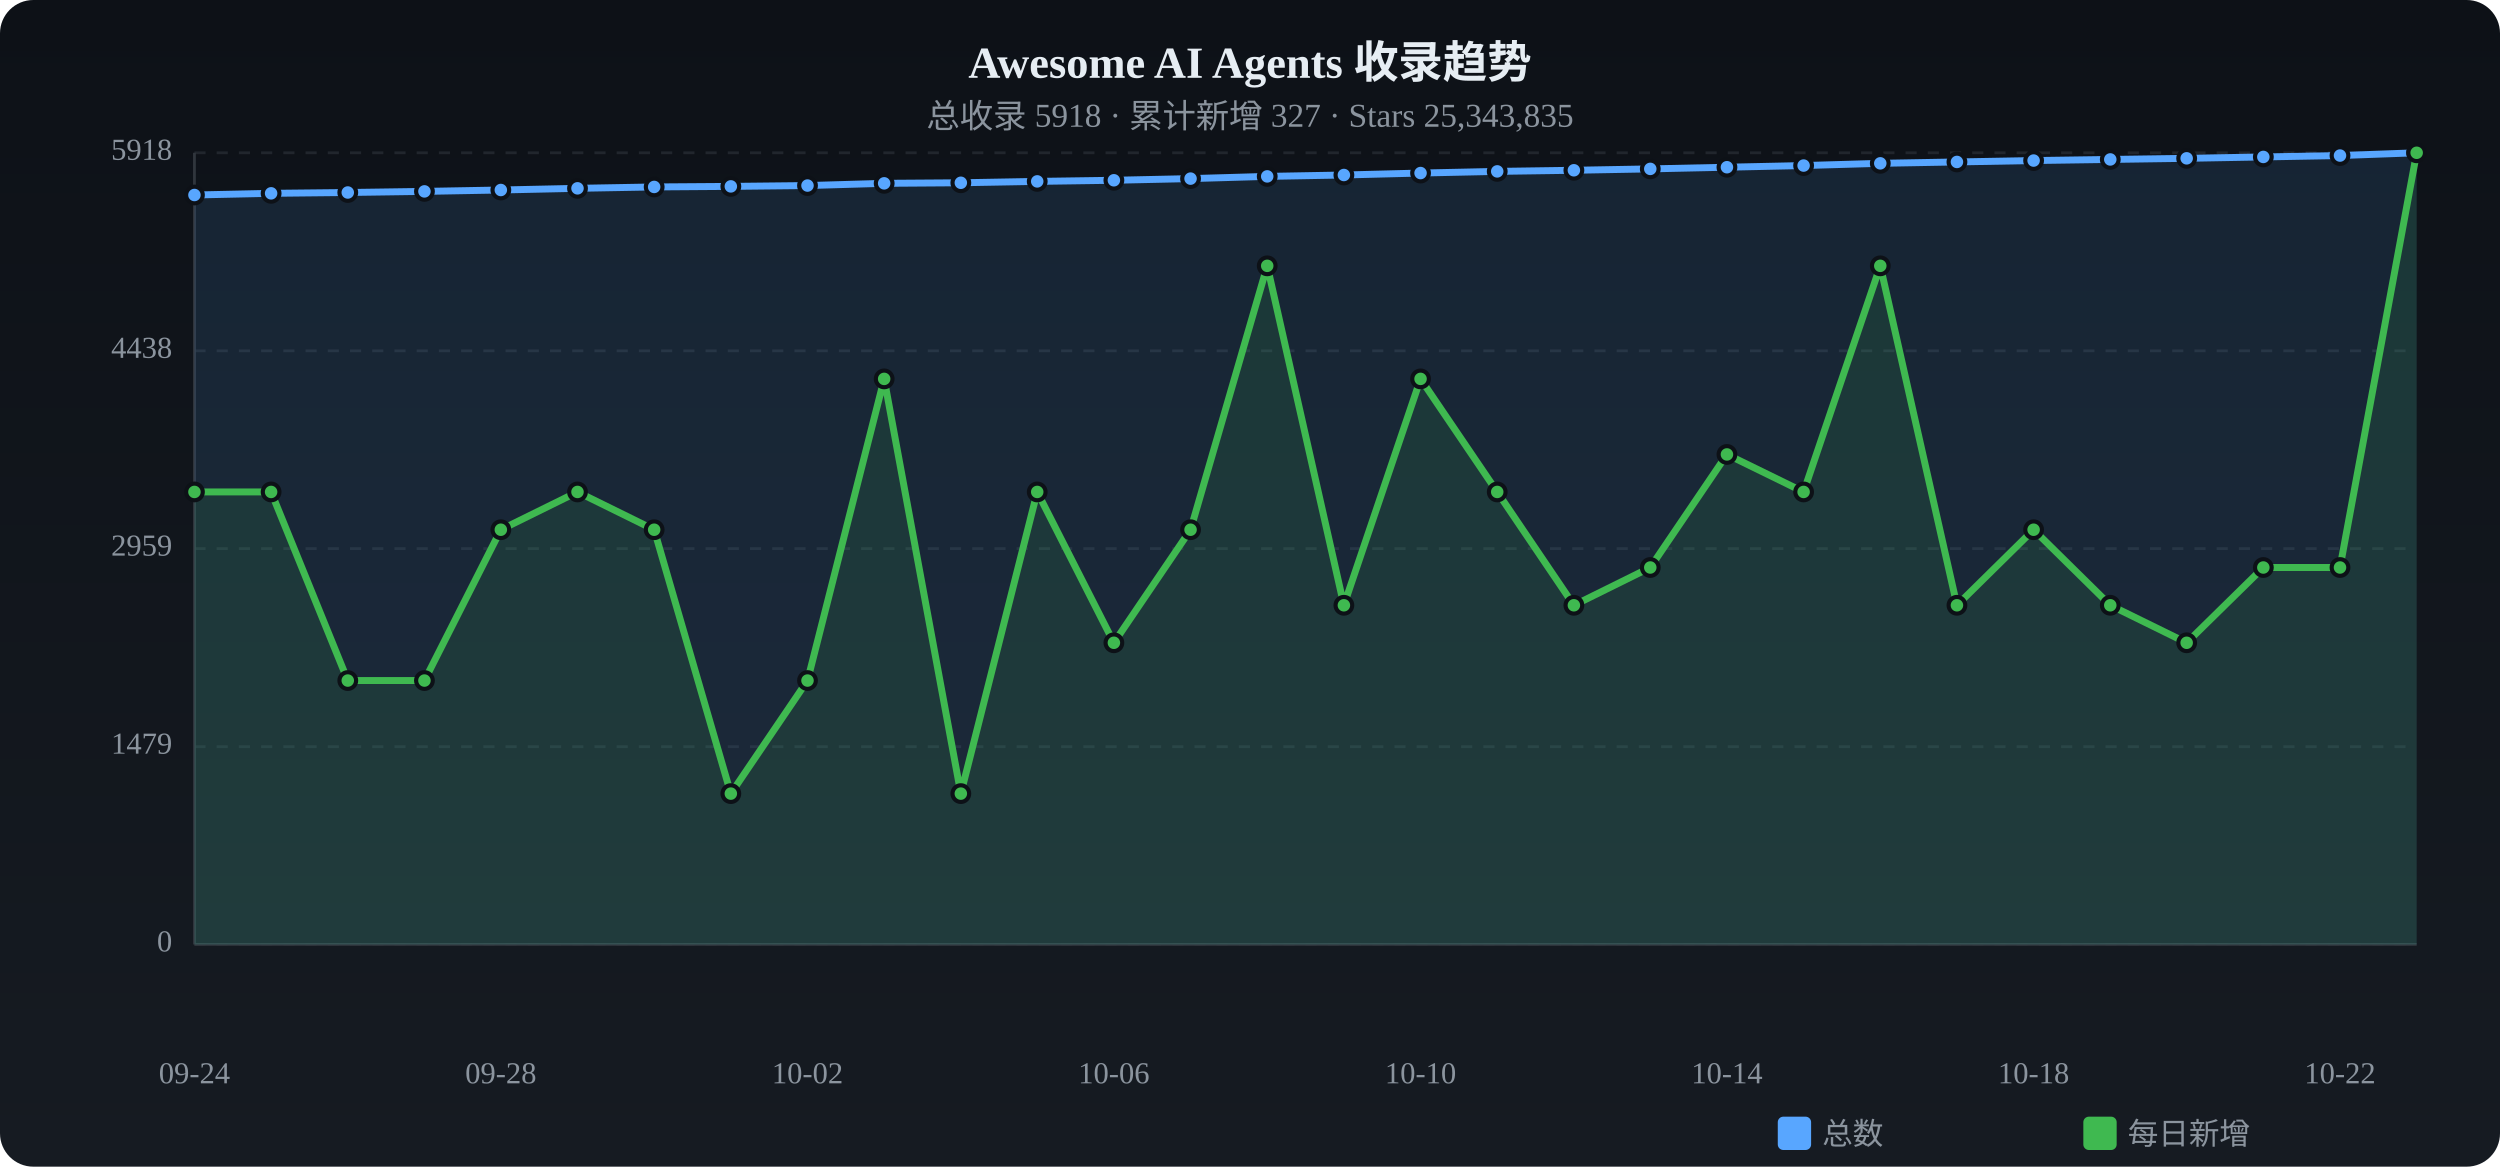
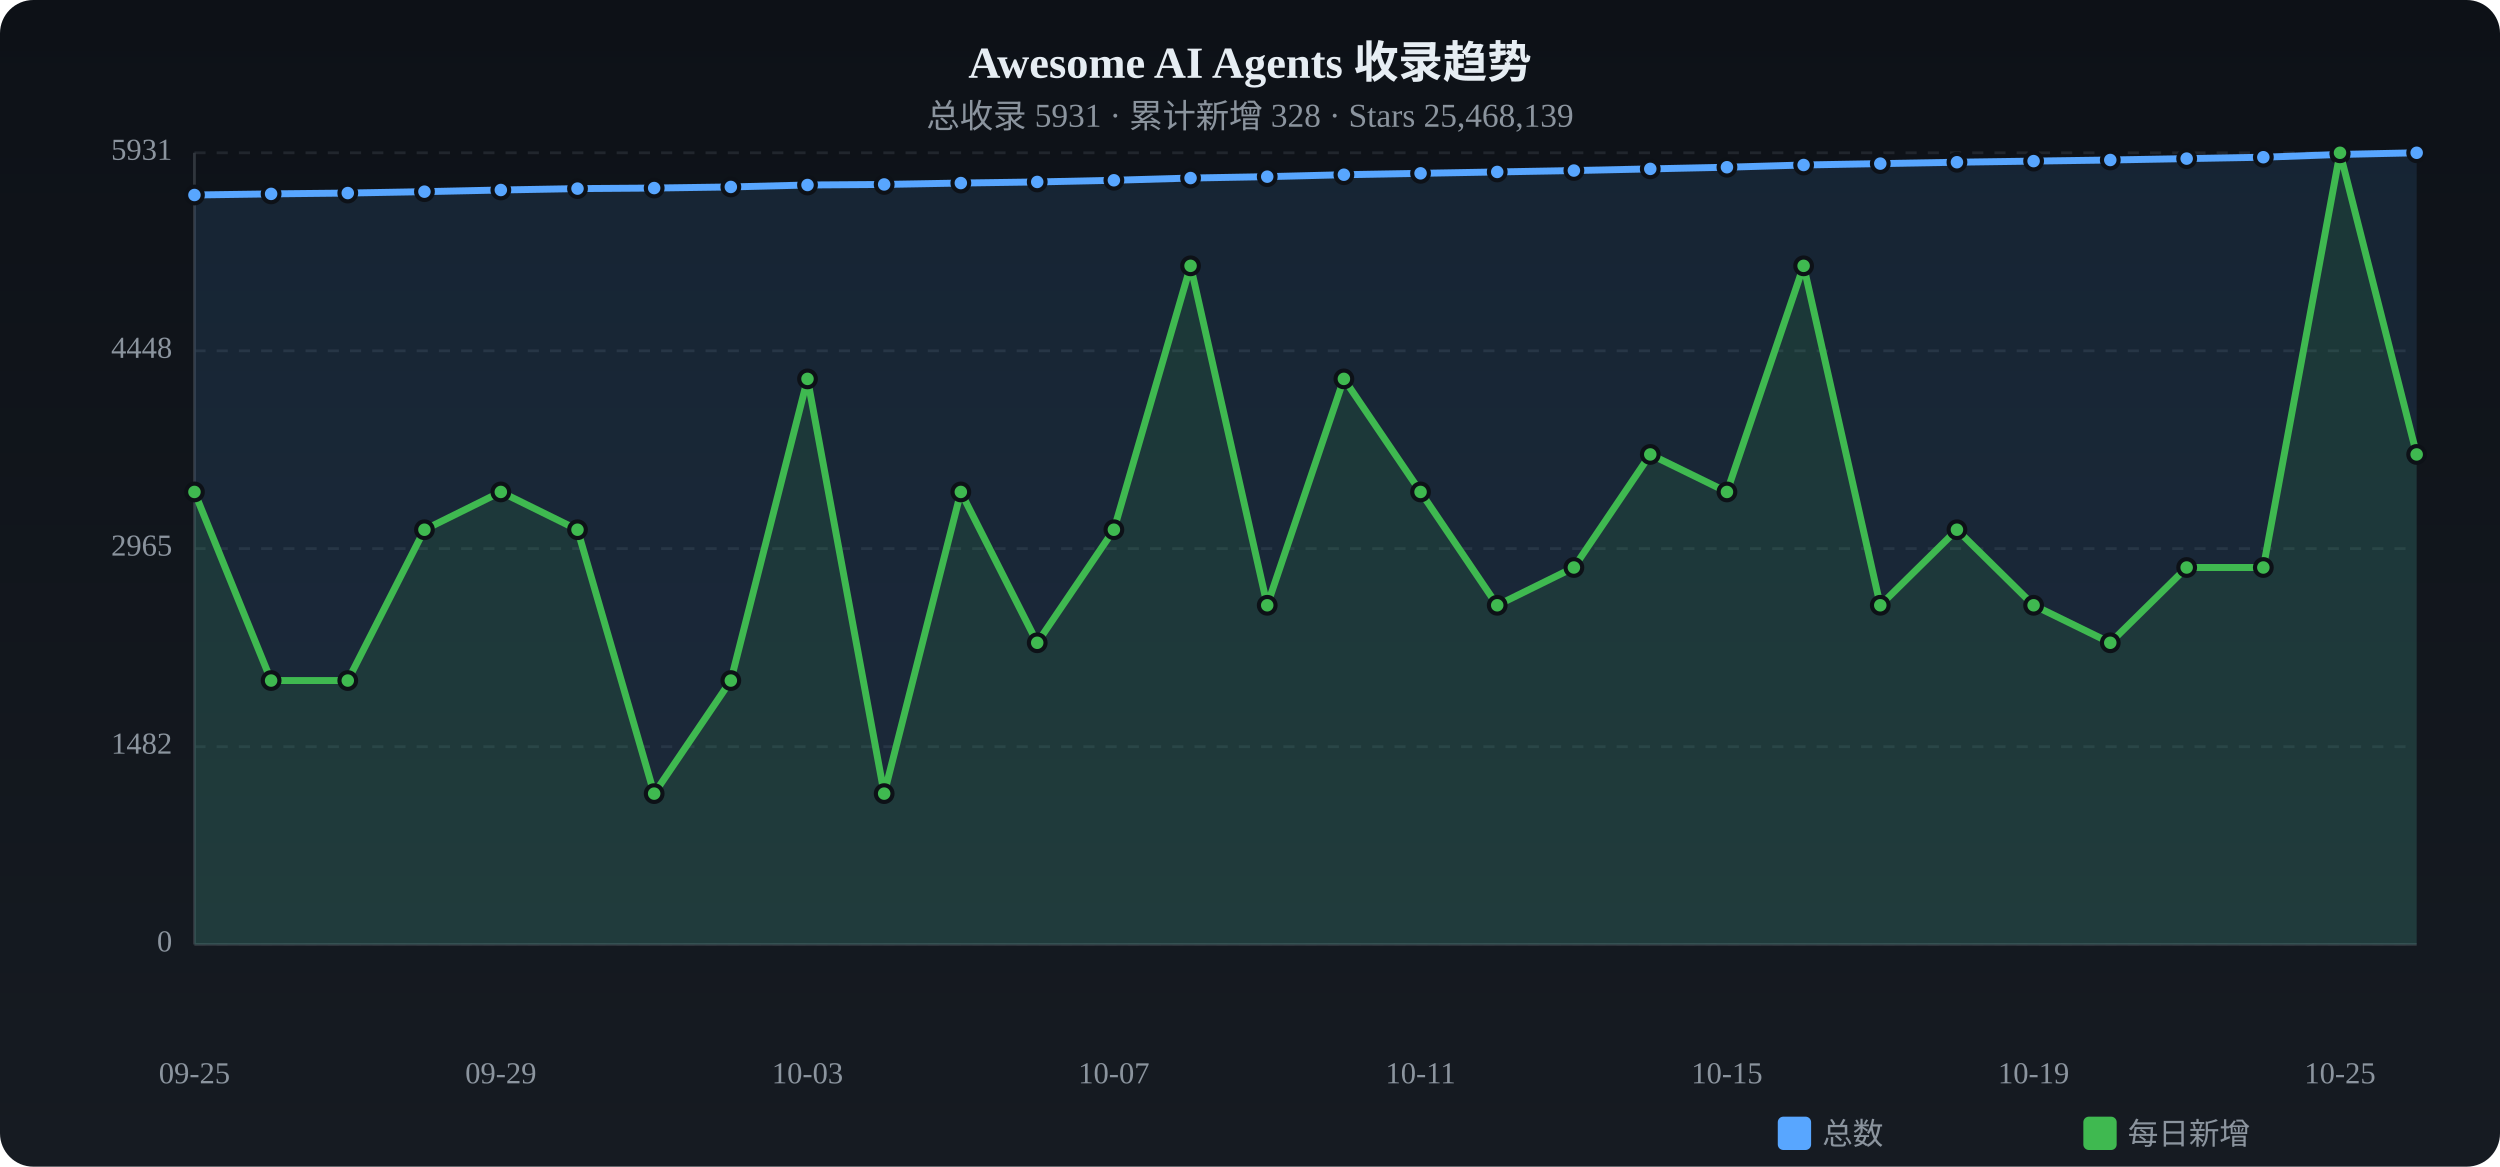
<svg xmlns="http://www.w3.org/2000/svg" viewBox="0 0 900 420" width="900" height="420">
  <defs>
    <linearGradient id="tbg" x1="0%" y1="0%" x2="0%" y2="100%">
      <stop offset="0%" stop-color="#0d1117" />
      <stop offset="100%" stop-color="#161b22" />
    </linearGradient>
  </defs>
  <rect width="900" height="420" rx="12" fill="url(#tbg)" />
  <text x="450.0" y="28" text-anchor="middle" fill="#e6edf3" font-size="16" font-weight="bold">Awesome AI Agents 收录趋势</text>
-   <text x="450.0" y="46" text-anchor="middle" fill="#8b949e" font-size="12">总收录 5918 · 累计新增 327 · Stars 25,343,835</text>
+   <text x="450.0" y="46" text-anchor="middle" fill="#8b949e" font-size="12">总收录 5931 · 累计新增 328 · Stars 25,468,139</text>
  <text x="62" y="340.0" text-anchor="end" fill="#8b949e" font-size="11" dominant-baseline="middle">0</text>
  <line x1="70" y1="340.0" x2="870" y2="340.0" stroke="#21262d" stroke-dasharray="4 4" />
-   <text x="62" y="268.8" text-anchor="end" fill="#8b949e" font-size="11" dominant-baseline="middle">1479</text>
+   <text x="62" y="268.8" text-anchor="end" fill="#8b949e" font-size="11" dominant-baseline="middle">1482</text>
  <line x1="70" y1="268.8" x2="870" y2="268.8" stroke="#21262d" stroke-dasharray="4 4" />
-   <text x="62" y="197.5" text-anchor="end" fill="#8b949e" font-size="11" dominant-baseline="middle">2959</text>
+   <text x="62" y="197.5" text-anchor="end" fill="#8b949e" font-size="11" dominant-baseline="middle">2965</text>
  <line x1="70" y1="197.5" x2="870" y2="197.5" stroke="#21262d" stroke-dasharray="4 4" />
-   <text x="62" y="126.3" text-anchor="end" fill="#8b949e" font-size="11" dominant-baseline="middle">4438</text>
+   <text x="62" y="126.3" text-anchor="end" fill="#8b949e" font-size="11" dominant-baseline="middle">4448</text>
  <line x1="70" y1="126.3" x2="870" y2="126.3" stroke="#21262d" stroke-dasharray="4 4" />
-   <text x="62" y="55.0" text-anchor="end" fill="#8b949e" font-size="11" dominant-baseline="middle">5918</text>
+   <text x="62" y="55.0" text-anchor="end" fill="#8b949e" font-size="11" dominant-baseline="middle">5931</text>
  <line x1="70" y1="55.0" x2="870" y2="55.0" stroke="#21262d" stroke-dasharray="4 4" />
  <line x1="70" y1="55" x2="70" y2="340" stroke="#30363d" />
  <line x1="70" y1="340" x2="870" y2="340" stroke="#30363d" />
-   <path d="M70.0,70.2 L97.6,69.6 L125.2,69.3 L152.8,68.9 L180.3,68.4 L207.9,67.8 L235.5,67.3 L263.1,67.1 L290.7,66.8 L318.3,66.0 L345.9,65.8 L373.4,65.3 L401.0,64.9 L428.6,64.3 L456.2,63.5 L483.8,63.0 L511.4,62.3 L539.0,61.7 L566.6,61.3 L594.1,60.8 L621.7,60.2 L649.3,59.6 L676.9,58.8 L704.5,58.3 L732.1,57.8 L759.7,57.4 L787.2,57.0 L814.8,56.5 L842.4,56.0 L870.0,55.0 L870.0,340 L70.0,340 Z" fill="#58a6ff" opacity="0.12" />
-   <polyline points="70.0,70.2 97.6,69.6 125.2,69.3 152.8,68.9 180.3,68.4 207.9,67.8 235.5,67.3 263.1,67.1 290.7,66.8 318.3,66.0 345.9,65.8 373.4,65.3 401.0,64.9 428.6,64.3 456.2,63.5 483.8,63.0 511.4,62.3 539.0,61.7 566.6,61.3 594.1,60.8 621.7,60.2 649.3,59.6 676.9,58.8 704.5,58.3 732.1,57.8 759.7,57.4 787.2,57.0 814.8,56.5 842.4,56.0 870.0,55.0" fill="none" stroke="#58a6ff" stroke-width="2.5" stroke-linecap="round" stroke-linejoin="round" />
+   <path d="M70.0,70.2 L97.6,69.8 L125.2,69.5 L152.8,69.0 L180.3,68.4 L207.9,67.9 L235.5,67.7 L263.1,67.3 L290.7,66.6 L318.3,66.4 L345.9,65.9 L373.4,65.5 L401.0,64.9 L428.6,64.1 L456.2,63.6 L483.8,62.9 L511.4,62.4 L539.0,61.9 L566.6,61.4 L594.1,60.8 L621.7,60.2 L649.3,59.4 L676.9,58.9 L704.5,58.4 L732.1,58.0 L759.7,57.6 L787.2,57.1 L814.8,56.6 L842.4,55.6 L870.0,55.0 L870.0,340 L70.0,340 Z" fill="#58a6ff" opacity="0.12" />
+   <polyline points="70.0,70.2 97.6,69.8 125.2,69.5 152.8,69.0 180.3,68.4 207.9,67.9 235.5,67.7 263.1,67.3 290.7,66.6 318.3,66.4 345.9,65.9 373.4,65.5 401.0,64.9 428.6,64.1 456.2,63.6 483.8,62.9 511.4,62.4 539.0,61.9 566.6,61.4 594.1,60.8 621.7,60.2 649.3,59.4 676.9,58.9 704.5,58.4 732.1,58.0 759.7,57.6 787.2,57.1 814.8,56.6 842.4,55.6 870.0,55.0" fill="none" stroke="#58a6ff" stroke-width="2.5" stroke-linecap="round" stroke-linejoin="round" />
  <circle cx="70.0" cy="70.2" r="3" fill="#58a6ff" stroke="#0d1117" stroke-width="1.5" />
-   <circle cx="97.6" cy="69.6" r="3" fill="#58a6ff" stroke="#0d1117" stroke-width="1.5" />
-   <circle cx="125.2" cy="69.3" r="3" fill="#58a6ff" stroke="#0d1117" stroke-width="1.5" />
-   <circle cx="152.8" cy="68.9" r="3" fill="#58a6ff" stroke="#0d1117" stroke-width="1.5" />
+   <circle cx="97.6" cy="69.8" r="3" fill="#58a6ff" stroke="#0d1117" stroke-width="1.5" />
+   <circle cx="125.2" cy="69.5" r="3" fill="#58a6ff" stroke="#0d1117" stroke-width="1.5" />
+   <circle cx="152.8" cy="69.0" r="3" fill="#58a6ff" stroke="#0d1117" stroke-width="1.5" />
  <circle cx="180.3" cy="68.4" r="3" fill="#58a6ff" stroke="#0d1117" stroke-width="1.5" />
-   <circle cx="207.9" cy="67.8" r="3" fill="#58a6ff" stroke="#0d1117" stroke-width="1.5" />
-   <circle cx="235.5" cy="67.3" r="3" fill="#58a6ff" stroke="#0d1117" stroke-width="1.5" />
-   <circle cx="263.1" cy="67.1" r="3" fill="#58a6ff" stroke="#0d1117" stroke-width="1.5" />
-   <circle cx="290.7" cy="66.8" r="3" fill="#58a6ff" stroke="#0d1117" stroke-width="1.5" />
-   <circle cx="318.3" cy="66.0" r="3" fill="#58a6ff" stroke="#0d1117" stroke-width="1.5" />
-   <circle cx="345.9" cy="65.8" r="3" fill="#58a6ff" stroke="#0d1117" stroke-width="1.5" />
-   <circle cx="373.4" cy="65.3" r="3" fill="#58a6ff" stroke="#0d1117" stroke-width="1.5" />
+   <circle cx="207.9" cy="67.9" r="3" fill="#58a6ff" stroke="#0d1117" stroke-width="1.5" />
+   <circle cx="235.5" cy="67.7" r="3" fill="#58a6ff" stroke="#0d1117" stroke-width="1.5" />
+   <circle cx="263.1" cy="67.3" r="3" fill="#58a6ff" stroke="#0d1117" stroke-width="1.5" />
+   <circle cx="290.7" cy="66.6" r="3" fill="#58a6ff" stroke="#0d1117" stroke-width="1.5" />
+   <circle cx="318.3" cy="66.4" r="3" fill="#58a6ff" stroke="#0d1117" stroke-width="1.5" />
+   <circle cx="345.9" cy="65.9" r="3" fill="#58a6ff" stroke="#0d1117" stroke-width="1.5" />
+   <circle cx="373.4" cy="65.5" r="3" fill="#58a6ff" stroke="#0d1117" stroke-width="1.5" />
  <circle cx="401.0" cy="64.9" r="3" fill="#58a6ff" stroke="#0d1117" stroke-width="1.5" />
-   <circle cx="428.6" cy="64.3" r="3" fill="#58a6ff" stroke="#0d1117" stroke-width="1.5" />
-   <circle cx="456.2" cy="63.5" r="3" fill="#58a6ff" stroke="#0d1117" stroke-width="1.5" />
-   <circle cx="483.8" cy="63.0" r="3" fill="#58a6ff" stroke="#0d1117" stroke-width="1.5" />
-   <circle cx="511.4" cy="62.3" r="3" fill="#58a6ff" stroke="#0d1117" stroke-width="1.5" />
-   <circle cx="539.0" cy="61.7" r="3" fill="#58a6ff" stroke="#0d1117" stroke-width="1.5" />
-   <circle cx="566.6" cy="61.3" r="3" fill="#58a6ff" stroke="#0d1117" stroke-width="1.5" />
+   <circle cx="428.6" cy="64.1" r="3" fill="#58a6ff" stroke="#0d1117" stroke-width="1.5" />
+   <circle cx="456.2" cy="63.6" r="3" fill="#58a6ff" stroke="#0d1117" stroke-width="1.5" />
+   <circle cx="483.8" cy="62.9" r="3" fill="#58a6ff" stroke="#0d1117" stroke-width="1.5" />
+   <circle cx="511.4" cy="62.4" r="3" fill="#58a6ff" stroke="#0d1117" stroke-width="1.5" />
+   <circle cx="539.0" cy="61.9" r="3" fill="#58a6ff" stroke="#0d1117" stroke-width="1.5" />
+   <circle cx="566.6" cy="61.4" r="3" fill="#58a6ff" stroke="#0d1117" stroke-width="1.5" />
  <circle cx="594.1" cy="60.8" r="3" fill="#58a6ff" stroke="#0d1117" stroke-width="1.5" />
  <circle cx="621.7" cy="60.2" r="3" fill="#58a6ff" stroke="#0d1117" stroke-width="1.5" />
-   <circle cx="649.3" cy="59.6" r="3" fill="#58a6ff" stroke="#0d1117" stroke-width="1.5" />
-   <circle cx="676.9" cy="58.8" r="3" fill="#58a6ff" stroke="#0d1117" stroke-width="1.5" />
-   <circle cx="704.5" cy="58.3" r="3" fill="#58a6ff" stroke="#0d1117" stroke-width="1.5" />
-   <circle cx="732.1" cy="57.8" r="3" fill="#58a6ff" stroke="#0d1117" stroke-width="1.5" />
-   <circle cx="759.7" cy="57.4" r="3" fill="#58a6ff" stroke="#0d1117" stroke-width="1.5" />
-   <circle cx="787.2" cy="57.0" r="3" fill="#58a6ff" stroke="#0d1117" stroke-width="1.5" />
-   <circle cx="814.8" cy="56.5" r="3" fill="#58a6ff" stroke="#0d1117" stroke-width="1.5" />
-   <circle cx="842.4" cy="56.0" r="3" fill="#58a6ff" stroke="#0d1117" stroke-width="1.5" />
+   <circle cx="649.3" cy="59.4" r="3" fill="#58a6ff" stroke="#0d1117" stroke-width="1.5" />
+   <circle cx="676.9" cy="58.9" r="3" fill="#58a6ff" stroke="#0d1117" stroke-width="1.5" />
+   <circle cx="704.5" cy="58.4" r="3" fill="#58a6ff" stroke="#0d1117" stroke-width="1.5" />
+   <circle cx="732.1" cy="58.0" r="3" fill="#58a6ff" stroke="#0d1117" stroke-width="1.5" />
+   <circle cx="759.7" cy="57.6" r="3" fill="#58a6ff" stroke="#0d1117" stroke-width="1.5" />
+   <circle cx="787.2" cy="57.1" r="3" fill="#58a6ff" stroke="#0d1117" stroke-width="1.5" />
+   <circle cx="814.8" cy="56.6" r="3" fill="#58a6ff" stroke="#0d1117" stroke-width="1.5" />
+   <circle cx="842.4" cy="55.6" r="3" fill="#58a6ff" stroke="#0d1117" stroke-width="1.5" />
  <circle cx="870.0" cy="55.0" r="3" fill="#58a6ff" stroke="#0d1117" stroke-width="1.5" />
-   <path d="M70.0,177.1 L97.6,177.1 L125.2,245.0 L152.8,245.0 L180.3,190.7 L207.9,177.1 L235.5,190.7 L263.1,285.7 L290.7,245.0 L318.3,136.4 L345.9,285.7 L373.4,177.1 L401.0,231.4 L428.6,190.7 L456.2,95.7 L483.8,217.9 L511.4,136.4 L539.0,177.1 L566.6,217.9 L594.1,204.3 L621.7,163.6 L649.3,177.1 L676.9,95.7 L704.5,217.9 L732.1,190.7 L759.7,217.9 L787.2,231.4 L814.8,204.3 L842.4,204.3 L870.0,55.0 L870.0,340 L70.0,340 Z" fill="#3fb950" opacity="0.12" />
-   <polyline points="70.0,177.1 97.6,177.1 125.2,245.0 152.8,245.0 180.3,190.7 207.9,177.1 235.5,190.7 263.1,285.7 290.7,245.0 318.3,136.4 345.9,285.7 373.4,177.1 401.0,231.4 428.6,190.7 456.2,95.7 483.8,217.9 511.4,136.4 539.0,177.1 566.6,217.9 594.1,204.3 621.7,163.6 649.3,177.1 676.9,95.7 704.5,217.9 732.1,190.7 759.7,217.9 787.2,231.4 814.8,204.3 842.4,204.3 870.0,55.0" fill="none" stroke="#3fb950" stroke-width="2.5" stroke-linecap="round" stroke-linejoin="round" />
+   <path d="M70.0,177.1 L97.6,245.0 L125.2,245.0 L152.8,190.7 L180.3,177.1 L207.9,190.7 L235.5,285.7 L263.1,245.0 L290.7,136.4 L318.3,285.7 L345.9,177.1 L373.4,231.4 L401.0,190.7 L428.6,95.7 L456.2,217.9 L483.8,136.4 L511.4,177.1 L539.0,217.9 L566.6,204.3 L594.1,163.6 L621.7,177.1 L649.3,95.7 L676.9,217.9 L704.5,190.7 L732.1,217.9 L759.7,231.4 L787.2,204.3 L814.8,204.3 L842.4,55.0 L870.0,163.6 L870.0,340 L70.0,340 Z" fill="#3fb950" opacity="0.12" />
+   <polyline points="70.0,177.1 97.6,245.0 125.2,245.0 152.8,190.7 180.3,177.1 207.9,190.7 235.5,285.7 263.1,245.0 290.7,136.4 318.3,285.7 345.9,177.1 373.4,231.4 401.0,190.7 428.6,95.7 456.2,217.9 483.8,136.4 511.4,177.1 539.0,217.9 566.6,204.3 594.1,163.6 621.7,177.1 649.3,95.7 676.9,217.9 704.5,190.7 732.1,217.9 759.7,231.4 787.2,204.3 814.8,204.3 842.4,55.0 870.0,163.6" fill="none" stroke="#3fb950" stroke-width="2.5" stroke-linecap="round" stroke-linejoin="round" />
  <circle cx="70.0" cy="177.1" r="3" fill="#3fb950" stroke="#0d1117" stroke-width="1.5" />
-   <circle cx="97.6" cy="177.1" r="3" fill="#3fb950" stroke="#0d1117" stroke-width="1.5" />
+   <circle cx="97.6" cy="245.0" r="3" fill="#3fb950" stroke="#0d1117" stroke-width="1.5" />
  <circle cx="125.2" cy="245.0" r="3" fill="#3fb950" stroke="#0d1117" stroke-width="1.5" />
-   <circle cx="152.8" cy="245.0" r="3" fill="#3fb950" stroke="#0d1117" stroke-width="1.5" />
-   <circle cx="180.3" cy="190.7" r="3" fill="#3fb950" stroke="#0d1117" stroke-width="1.5" />
-   <circle cx="207.9" cy="177.1" r="3" fill="#3fb950" stroke="#0d1117" stroke-width="1.5" />
-   <circle cx="235.5" cy="190.7" r="3" fill="#3fb950" stroke="#0d1117" stroke-width="1.5" />
-   <circle cx="263.1" cy="285.7" r="3" fill="#3fb950" stroke="#0d1117" stroke-width="1.5" />
-   <circle cx="290.7" cy="245.0" r="3" fill="#3fb950" stroke="#0d1117" stroke-width="1.5" />
-   <circle cx="318.3" cy="136.4" r="3" fill="#3fb950" stroke="#0d1117" stroke-width="1.5" />
-   <circle cx="345.9" cy="285.7" r="3" fill="#3fb950" stroke="#0d1117" stroke-width="1.5" />
-   <circle cx="373.4" cy="177.1" r="3" fill="#3fb950" stroke="#0d1117" stroke-width="1.5" />
-   <circle cx="401.0" cy="231.4" r="3" fill="#3fb950" stroke="#0d1117" stroke-width="1.5" />
-   <circle cx="428.6" cy="190.7" r="3" fill="#3fb950" stroke="#0d1117" stroke-width="1.5" />
-   <circle cx="456.2" cy="95.7" r="3" fill="#3fb950" stroke="#0d1117" stroke-width="1.5" />
-   <circle cx="483.8" cy="217.9" r="3" fill="#3fb950" stroke="#0d1117" stroke-width="1.5" />
-   <circle cx="511.4" cy="136.4" r="3" fill="#3fb950" stroke="#0d1117" stroke-width="1.5" />
-   <circle cx="539.0" cy="177.1" r="3" fill="#3fb950" stroke="#0d1117" stroke-width="1.5" />
-   <circle cx="566.6" cy="217.9" r="3" fill="#3fb950" stroke="#0d1117" stroke-width="1.5" />
-   <circle cx="594.1" cy="204.3" r="3" fill="#3fb950" stroke="#0d1117" stroke-width="1.5" />
-   <circle cx="621.7" cy="163.6" r="3" fill="#3fb950" stroke="#0d1117" stroke-width="1.5" />
-   <circle cx="649.3" cy="177.1" r="3" fill="#3fb950" stroke="#0d1117" stroke-width="1.5" />
-   <circle cx="676.9" cy="95.7" r="3" fill="#3fb950" stroke="#0d1117" stroke-width="1.5" />
-   <circle cx="704.5" cy="217.9" r="3" fill="#3fb950" stroke="#0d1117" stroke-width="1.5" />
-   <circle cx="732.1" cy="190.7" r="3" fill="#3fb950" stroke="#0d1117" stroke-width="1.5" />
-   <circle cx="759.7" cy="217.9" r="3" fill="#3fb950" stroke="#0d1117" stroke-width="1.5" />
-   <circle cx="787.2" cy="231.4" r="3" fill="#3fb950" stroke="#0d1117" stroke-width="1.5" />
+   <circle cx="152.8" cy="190.7" r="3" fill="#3fb950" stroke="#0d1117" stroke-width="1.5" />
+   <circle cx="180.3" cy="177.1" r="3" fill="#3fb950" stroke="#0d1117" stroke-width="1.5" />
+   <circle cx="207.9" cy="190.7" r="3" fill="#3fb950" stroke="#0d1117" stroke-width="1.5" />
+   <circle cx="235.5" cy="285.7" r="3" fill="#3fb950" stroke="#0d1117" stroke-width="1.5" />
+   <circle cx="263.1" cy="245.0" r="3" fill="#3fb950" stroke="#0d1117" stroke-width="1.5" />
+   <circle cx="290.7" cy="136.4" r="3" fill="#3fb950" stroke="#0d1117" stroke-width="1.5" />
+   <circle cx="318.3" cy="285.7" r="3" fill="#3fb950" stroke="#0d1117" stroke-width="1.5" />
+   <circle cx="345.9" cy="177.1" r="3" fill="#3fb950" stroke="#0d1117" stroke-width="1.5" />
+   <circle cx="373.4" cy="231.4" r="3" fill="#3fb950" stroke="#0d1117" stroke-width="1.5" />
+   <circle cx="401.0" cy="190.7" r="3" fill="#3fb950" stroke="#0d1117" stroke-width="1.5" />
+   <circle cx="428.6" cy="95.7" r="3" fill="#3fb950" stroke="#0d1117" stroke-width="1.5" />
+   <circle cx="456.2" cy="217.9" r="3" fill="#3fb950" stroke="#0d1117" stroke-width="1.5" />
+   <circle cx="483.8" cy="136.4" r="3" fill="#3fb950" stroke="#0d1117" stroke-width="1.5" />
+   <circle cx="511.4" cy="177.1" r="3" fill="#3fb950" stroke="#0d1117" stroke-width="1.5" />
+   <circle cx="539.0" cy="217.9" r="3" fill="#3fb950" stroke="#0d1117" stroke-width="1.5" />
+   <circle cx="566.6" cy="204.3" r="3" fill="#3fb950" stroke="#0d1117" stroke-width="1.5" />
+   <circle cx="594.1" cy="163.6" r="3" fill="#3fb950" stroke="#0d1117" stroke-width="1.5" />
+   <circle cx="621.7" cy="177.1" r="3" fill="#3fb950" stroke="#0d1117" stroke-width="1.5" />
+   <circle cx="649.3" cy="95.7" r="3" fill="#3fb950" stroke="#0d1117" stroke-width="1.5" />
+   <circle cx="676.9" cy="217.9" r="3" fill="#3fb950" stroke="#0d1117" stroke-width="1.5" />
+   <circle cx="704.5" cy="190.7" r="3" fill="#3fb950" stroke="#0d1117" stroke-width="1.5" />
+   <circle cx="732.1" cy="217.9" r="3" fill="#3fb950" stroke="#0d1117" stroke-width="1.5" />
+   <circle cx="759.7" cy="231.4" r="3" fill="#3fb950" stroke="#0d1117" stroke-width="1.5" />
+   <circle cx="787.2" cy="204.3" r="3" fill="#3fb950" stroke="#0d1117" stroke-width="1.5" />
  <circle cx="814.8" cy="204.3" r="3" fill="#3fb950" stroke="#0d1117" stroke-width="1.5" />
-   <circle cx="842.4" cy="204.3" r="3" fill="#3fb950" stroke="#0d1117" stroke-width="1.5" />
-   <circle cx="870.0" cy="55.0" r="3" fill="#3fb950" stroke="#0d1117" stroke-width="1.5" />
-   <text x="70.0" y="390" text-anchor="middle" fill="#8b949e" font-size="11">09-24</text>
-   <text x="180.3" y="390" text-anchor="middle" fill="#8b949e" font-size="11">09-28</text>
-   <text x="290.7" y="390" text-anchor="middle" fill="#8b949e" font-size="11">10-02</text>
-   <text x="401.0" y="390" text-anchor="middle" fill="#8b949e" font-size="11">10-06</text>
-   <text x="511.4" y="390" text-anchor="middle" fill="#8b949e" font-size="11">10-10</text>
-   <text x="621.7" y="390" text-anchor="middle" fill="#8b949e" font-size="11">10-14</text>
-   <text x="732.1" y="390" text-anchor="middle" fill="#8b949e" font-size="11">10-18</text>
-   <text x="842.4" y="390" text-anchor="middle" fill="#8b949e" font-size="11">10-22</text>
+   <circle cx="842.4" cy="55.0" r="3" fill="#3fb950" stroke="#0d1117" stroke-width="1.5" />
+   <circle cx="870.0" cy="163.6" r="3" fill="#3fb950" stroke="#0d1117" stroke-width="1.5" />
+   <text x="70.0" y="390" text-anchor="middle" fill="#8b949e" font-size="11">09-25</text>
+   <text x="180.3" y="390" text-anchor="middle" fill="#8b949e" font-size="11">09-29</text>
+   <text x="290.7" y="390" text-anchor="middle" fill="#8b949e" font-size="11">10-03</text>
+   <text x="401.0" y="390" text-anchor="middle" fill="#8b949e" font-size="11">10-07</text>
+   <text x="511.4" y="390" text-anchor="middle" fill="#8b949e" font-size="11">10-11</text>
+   <text x="621.7" y="390" text-anchor="middle" fill="#8b949e" font-size="11">10-15</text>
+   <text x="732.1" y="390" text-anchor="middle" fill="#8b949e" font-size="11">10-19</text>
+   <text x="842.4" y="390" text-anchor="middle" fill="#8b949e" font-size="11">10-25</text>
  <rect x="640" y="402" width="12" height="12" rx="2" fill="#58a6ff" />
  <text x="656" y="412" fill="#8b949e" font-size="11">总数</text>
  <rect x="750" y="402" width="12" height="12" rx="2" fill="#3fb950" />
  <text x="766" y="412" fill="#8b949e" font-size="11">每日新增</text>
</svg>
